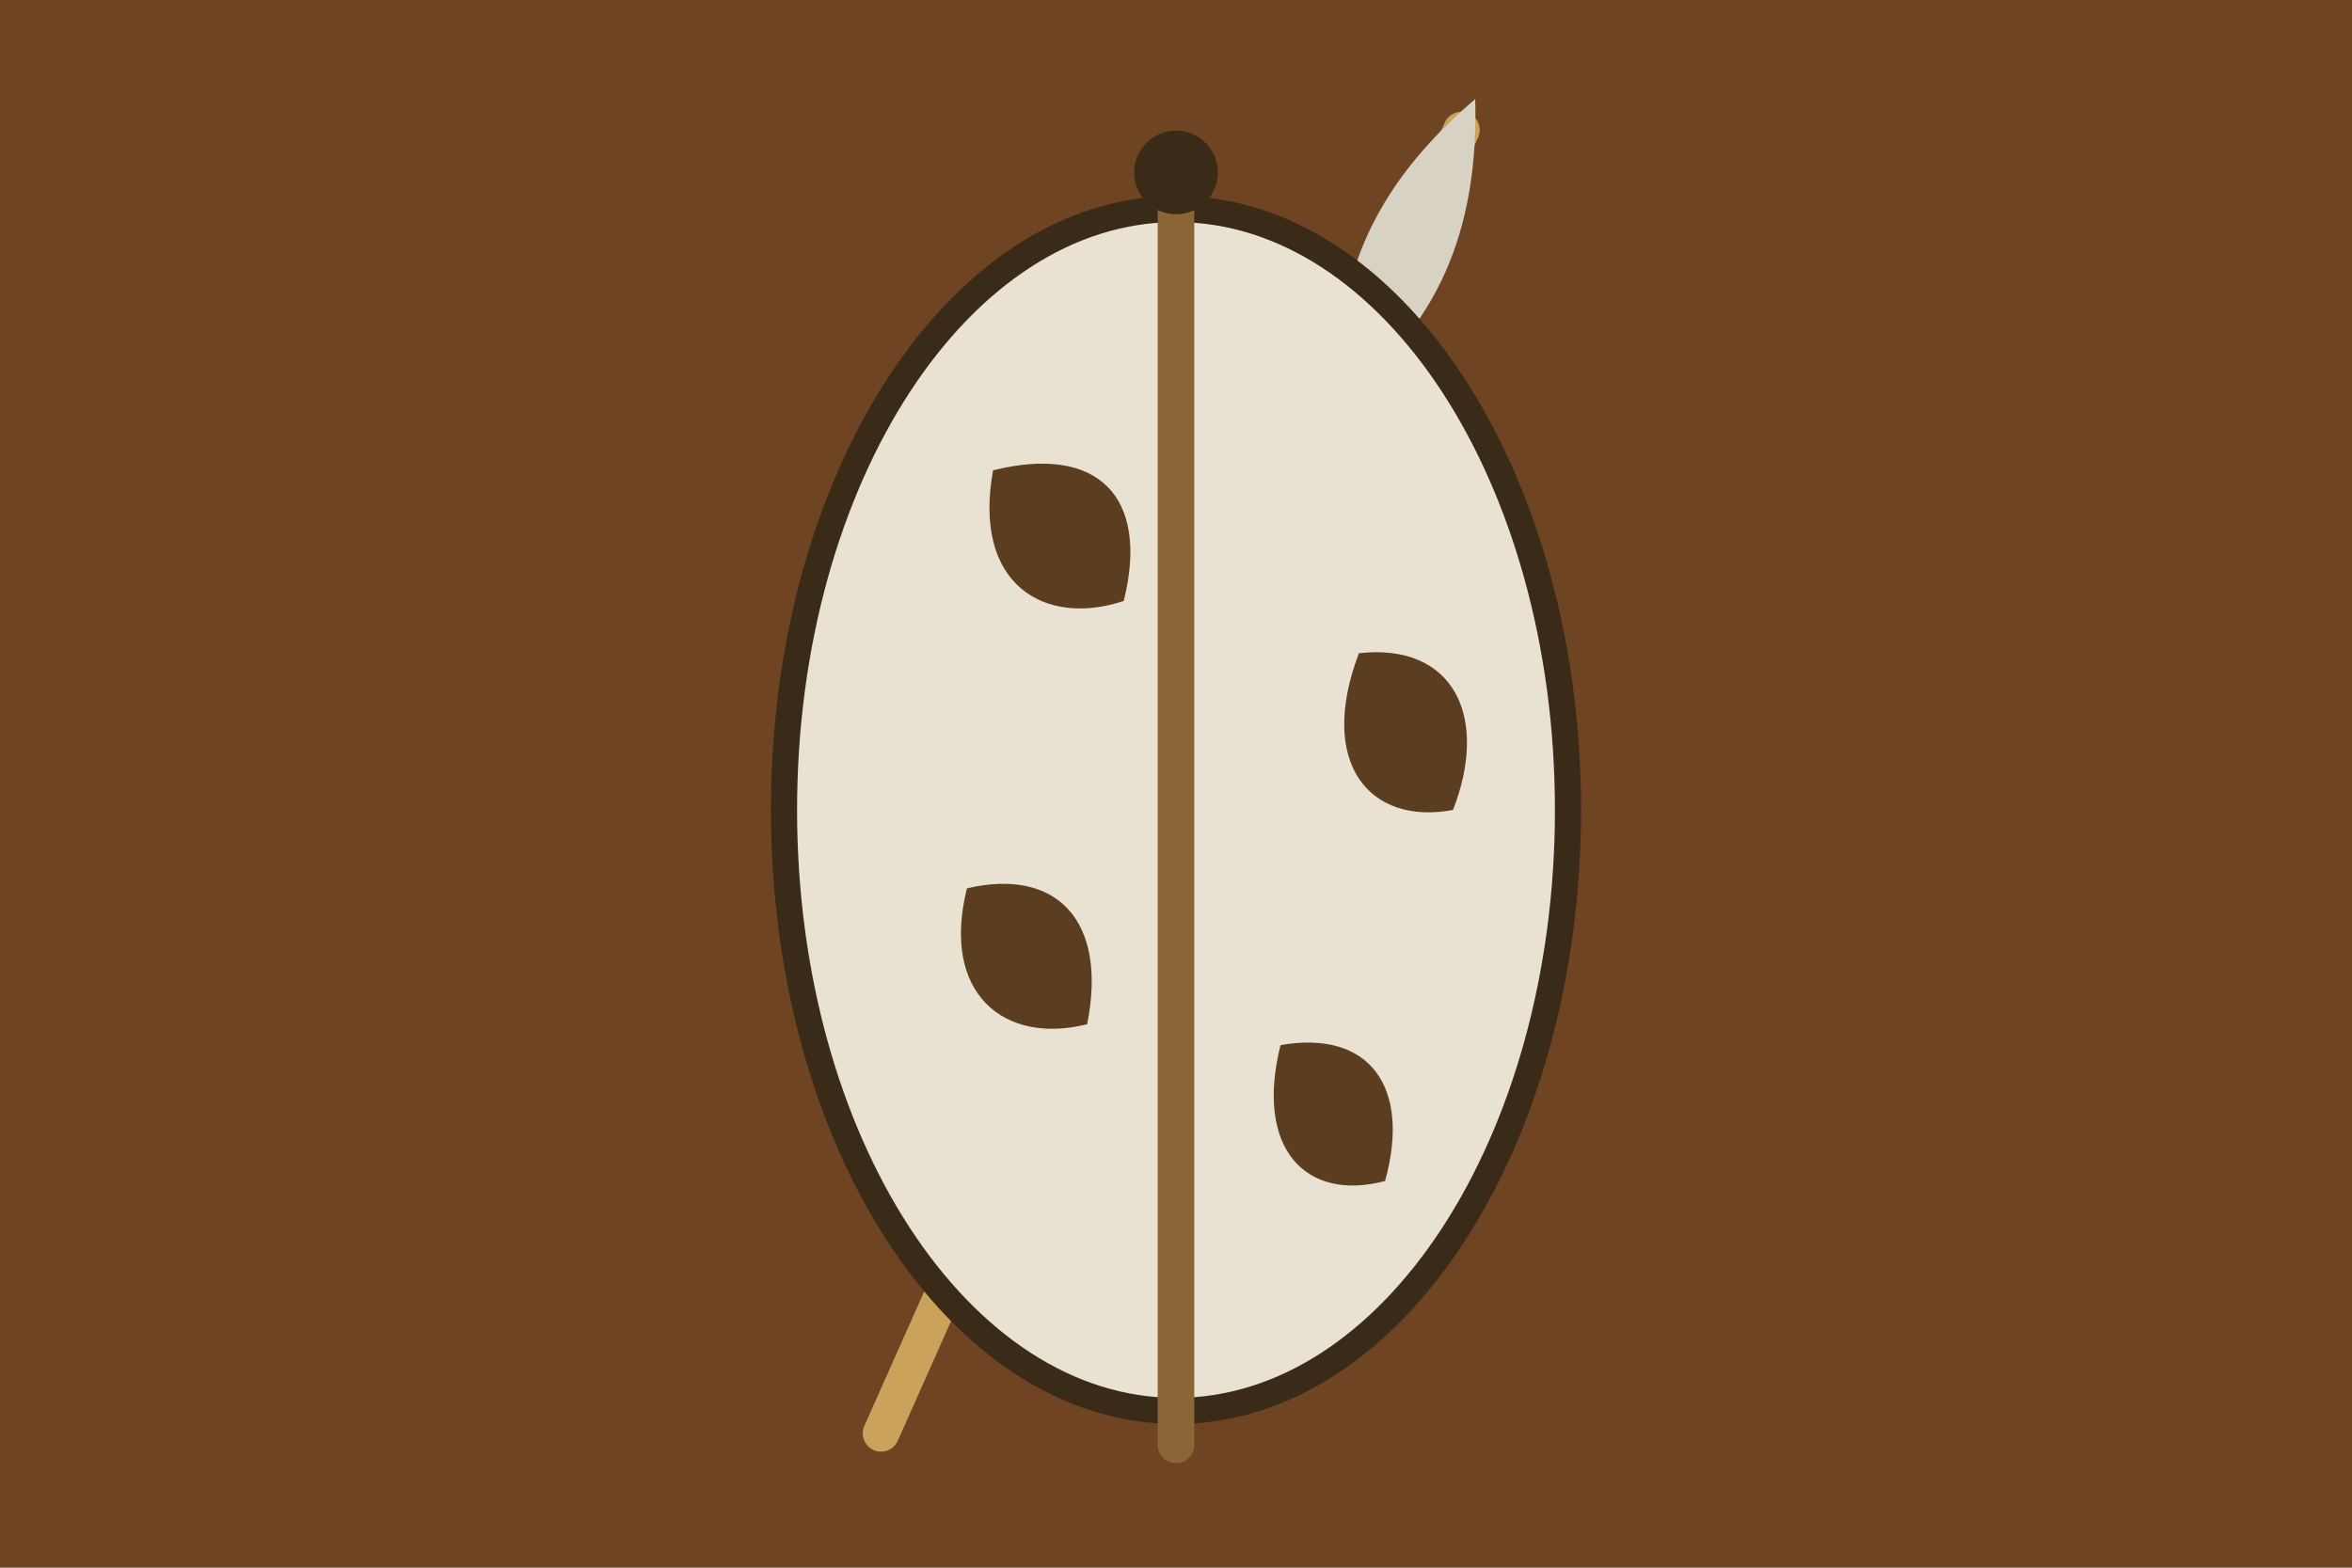
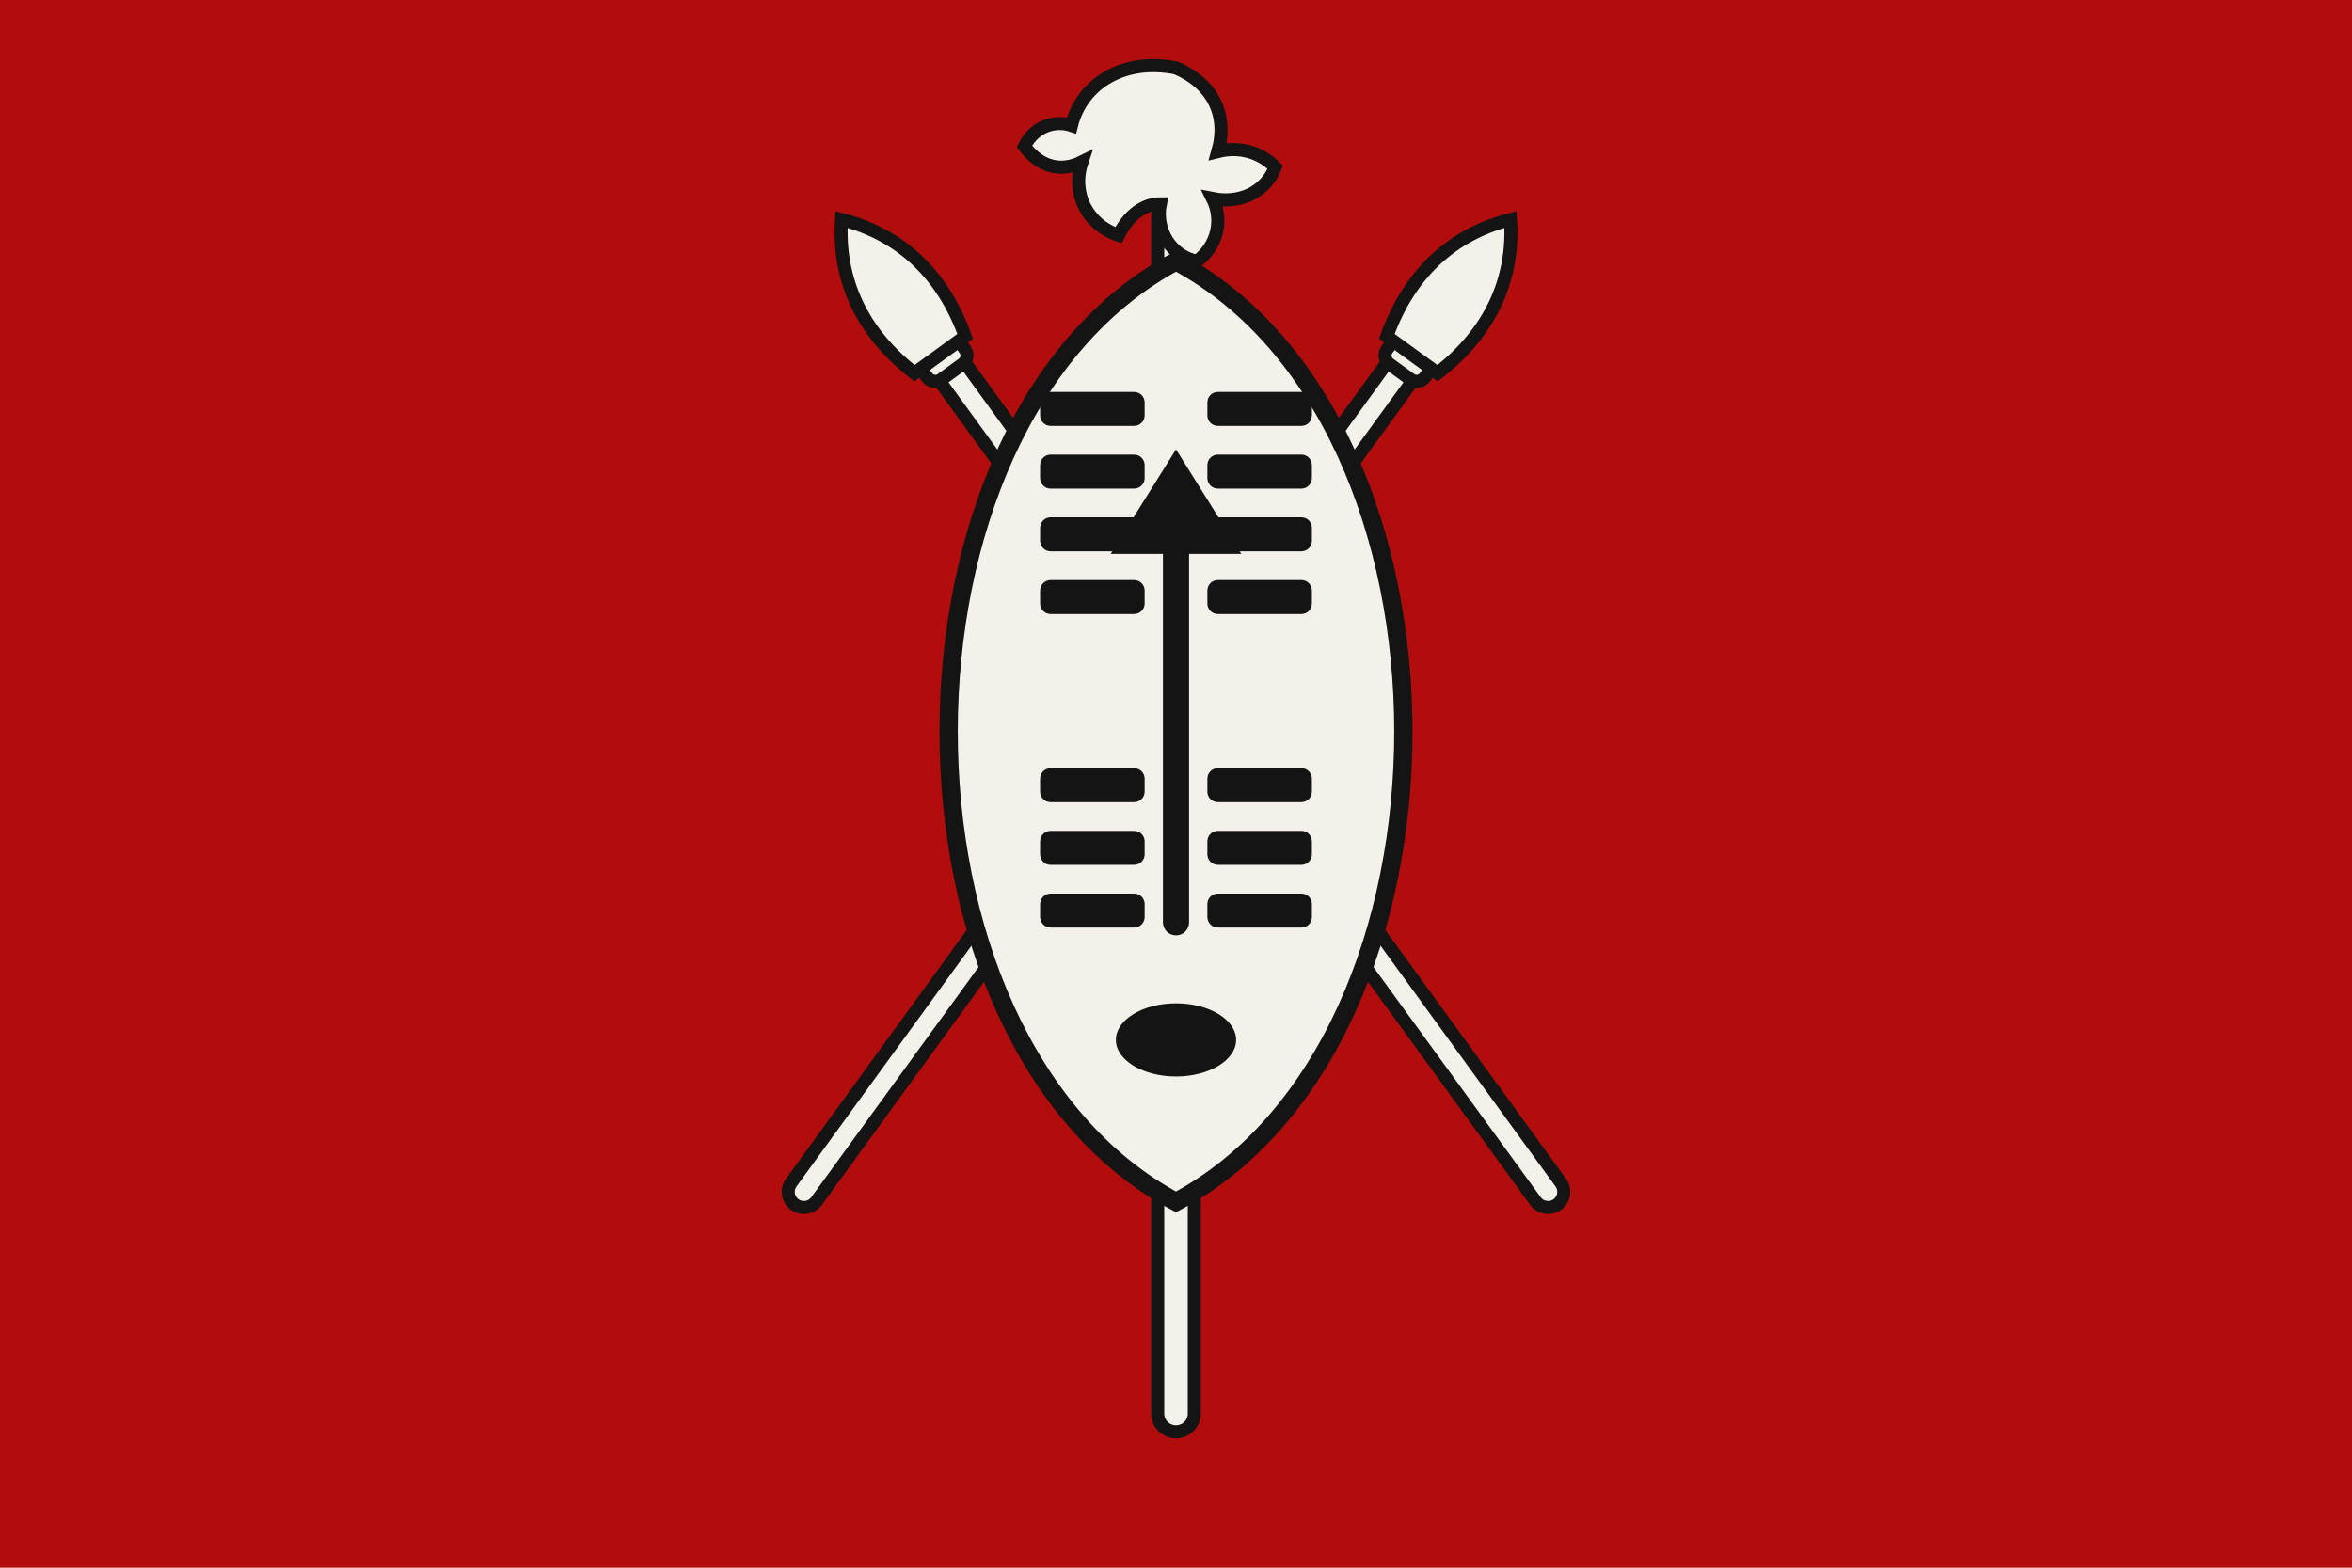
<svg xmlns="http://www.w3.org/2000/svg" viewBox="0 0 900 600">
-   <rect width="900" height="600" fill="#6e4423" />
-   <g transform="rotate(24 450 300)">
-     <rect x="441" y="20" width="14" height="560" rx="7" fill="#caa25c" />
-     <path d="M448 14 C 470 60, 470 100, 448 140 C 426 100, 426 60, 448 14 Z" fill="#d8d2c4" />
+   <rect width="900" height="600" fill="#b10d0d" />
+   <g stroke="#141414" stroke-width="5" fill="#f4f1ea">
+     <defs>
+       <g id="spear">
+         <rect x="-6" y="66" width="12" height="400" rx="6" />
+         <rect x="-9" y="60" width="18" height="12" rx="4" />
+         <path d="M0 0 C 15 18, 19 40, 12 64 L -12 64 C -19 40, -15 18, 0 0 Z" />
+       </g>
+     </defs>
+     <use href="#spear" transform="translate(322 84) rotate(-36)" />
+     <use href="#spear" transform="translate(578 84) rotate(36)" />
+     <rect x="443" y="76" width="14" height="472" rx="7" />
+     <path d="M450 26 C 430 22, 414 32, 410 48 C 404 46, 396 48, 392 56 C 398 64, 406 66, 414 62 C 410 74, 416 86, 428 90 C 432 82, 438 78, 444 78 C 442 88, 448 98, 458 100 C 466 94, 468 84, 464 76 C 474 78, 484 74, 488 64 C 482 58, 474 56, 466 58 C 470 44, 464 32, 450 26 Z" />
  </g>
-   <ellipse cx="450" cy="310" rx="150" ry="230" fill="#e9e2d2" />
-   <ellipse cx="450" cy="310" rx="150" ry="230" fill="none" stroke="#3a2a18" stroke-width="10" />
-   <g fill="#5b3d20">
-     <path d="M380 180 C 420 170, 440 190, 430 230 C 400 240, 372 224, 380 180 Z" />
-     <path d="M520 250 C 556 246, 570 274, 556 310 C 524 316, 504 292, 520 250 Z" />
-     <path d="M370 340 C 404 332, 424 352, 416 392 C 384 400, 360 380, 370 340 Z" />
-     <path d="M490 400 C 524 394, 540 416, 530 452 C 500 460, 480 440, 490 400 Z" />
+   <path d="M450 100 C 566 162, 566 398, 450 460 C 334 398, 334 162, 450 100 Z" fill="#f4f1ea" stroke="#141414" stroke-width="7" />
+   <g fill="#141414">
+     <rect x="398" y="150" width="40" height="13" rx="4" />
+     <rect x="462" y="150" width="40" height="13" rx="4" />
+     <rect x="398" y="174" width="40" height="13" rx="4" />
+     <rect x="462" y="174" width="40" height="13" rx="4" />
+     <rect x="398" y="198" width="40" height="13" rx="4" />
+     <rect x="462" y="198" width="40" height="13" rx="4" />
+     <rect x="398" y="222" width="40" height="13" rx="4" />
+     <rect x="462" y="222" width="40" height="13" rx="4" />
+     <rect x="398" y="294" width="40" height="13" rx="4" />
+     <rect x="462" y="294" width="40" height="13" rx="4" />
+     <rect x="398" y="318" width="40" height="13" rx="4" />
+     <rect x="462" y="318" width="40" height="13" rx="4" />
+     <rect x="398" y="342" width="40" height="13" rx="4" />
+     <rect x="462" y="342" width="40" height="13" rx="4" />
+     <rect x="445" y="200" width="10" height="158" rx="5" />
+     <path d="M450 172 L 475 212 L 425 212 Z" />
+     <ellipse cx="450" cy="398" rx="23" ry="14" />
  </g>
-   <rect x="443" y="60" width="14" height="500" rx="7" fill="#8a6535" />
-   <circle cx="450" cy="66" r="16" fill="#3a2a18" />
</svg>
